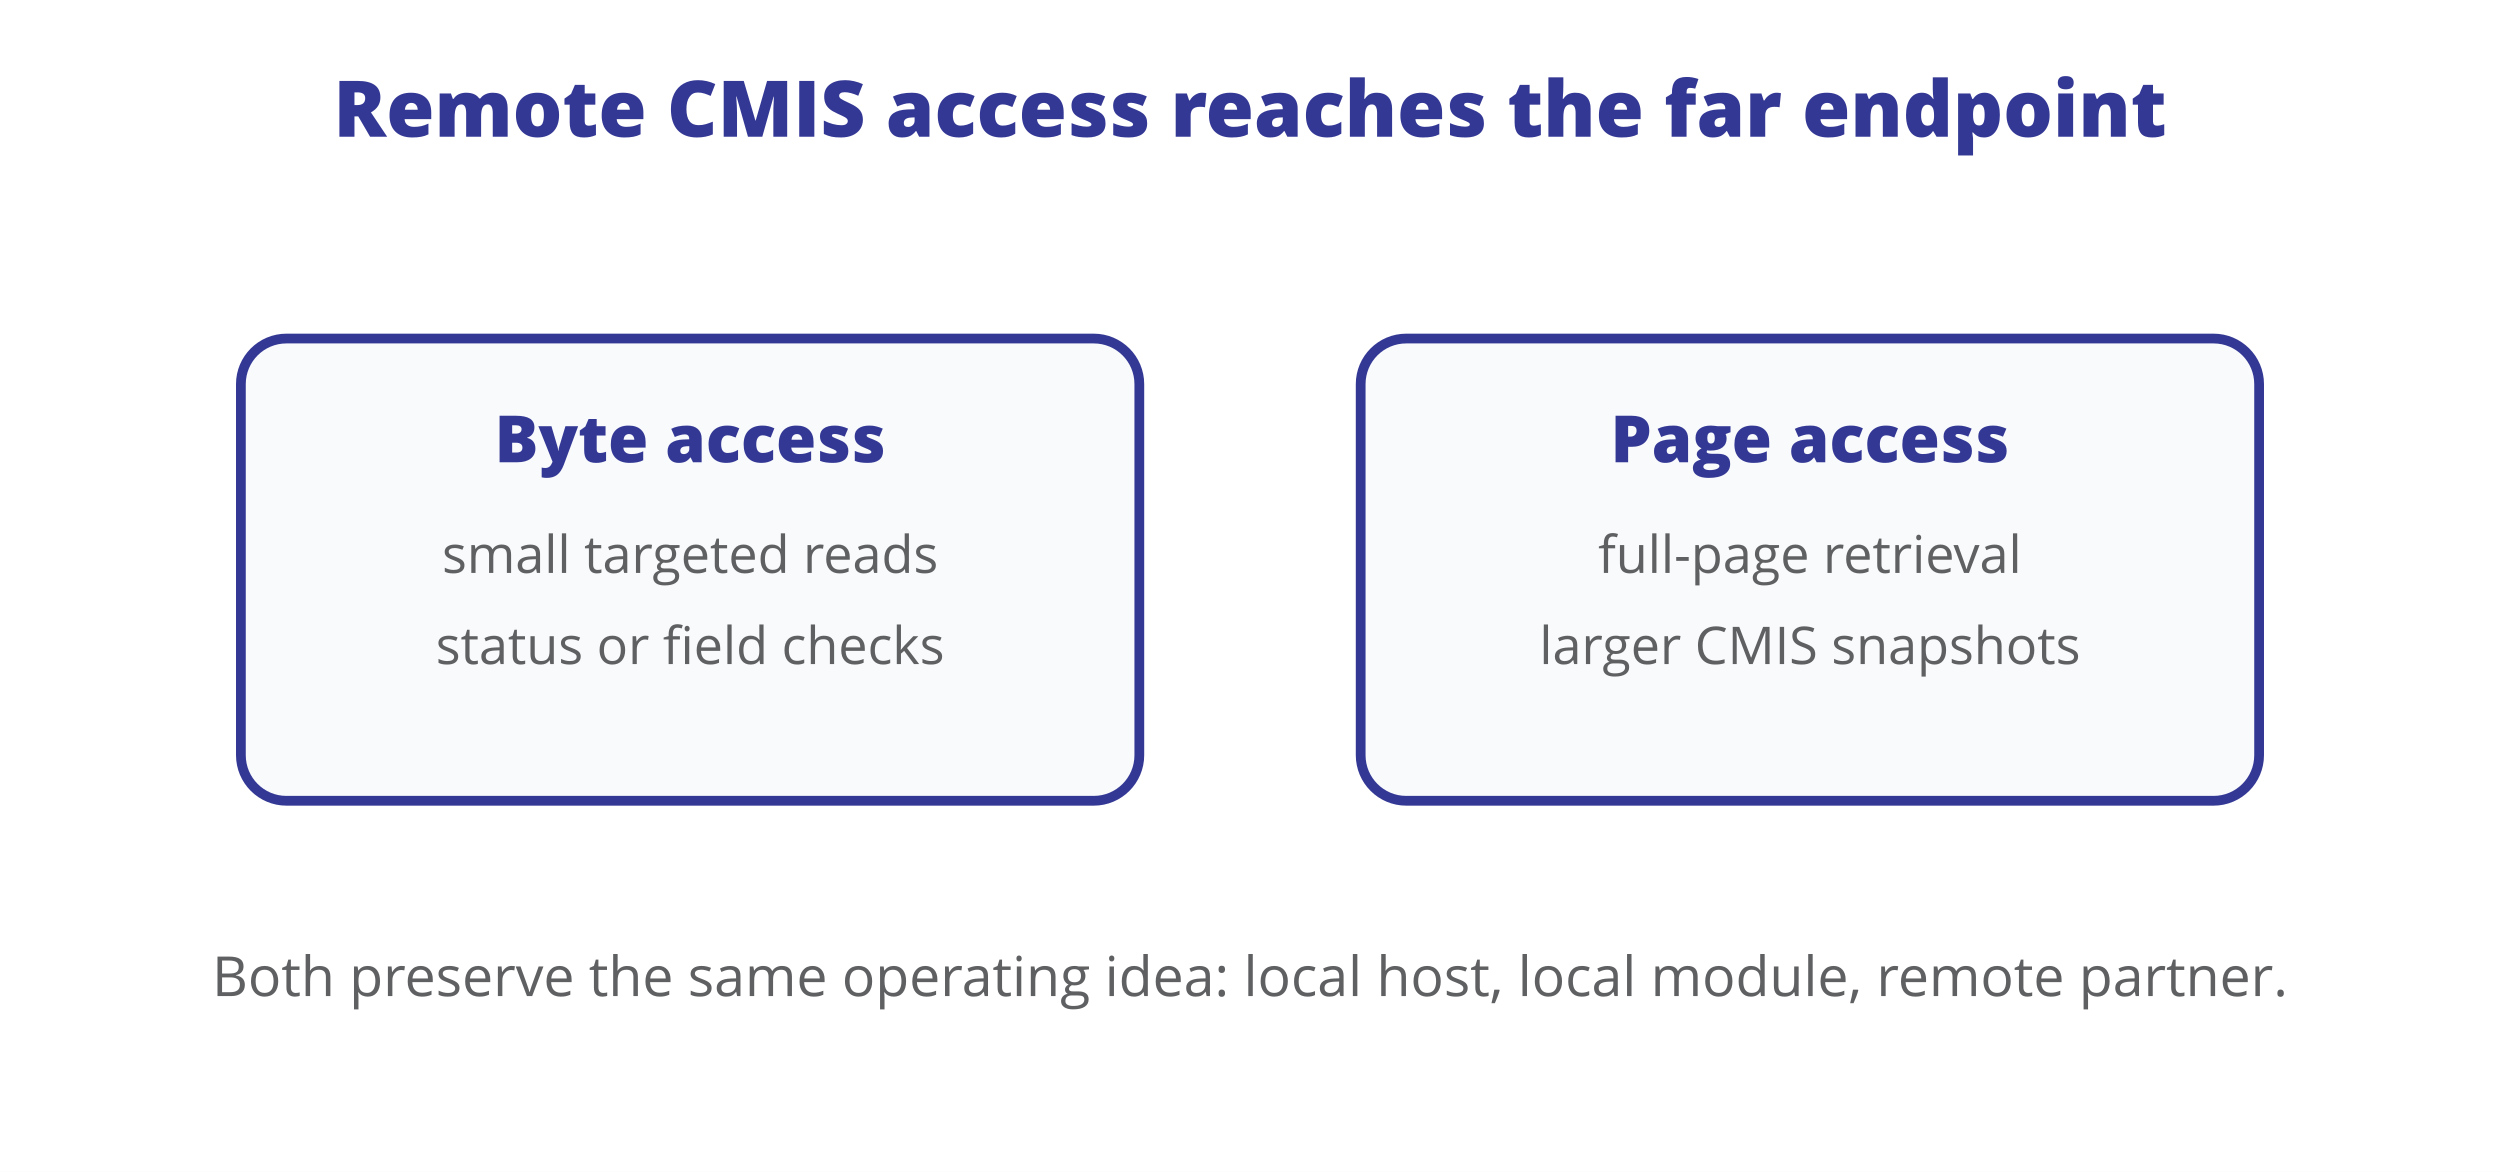
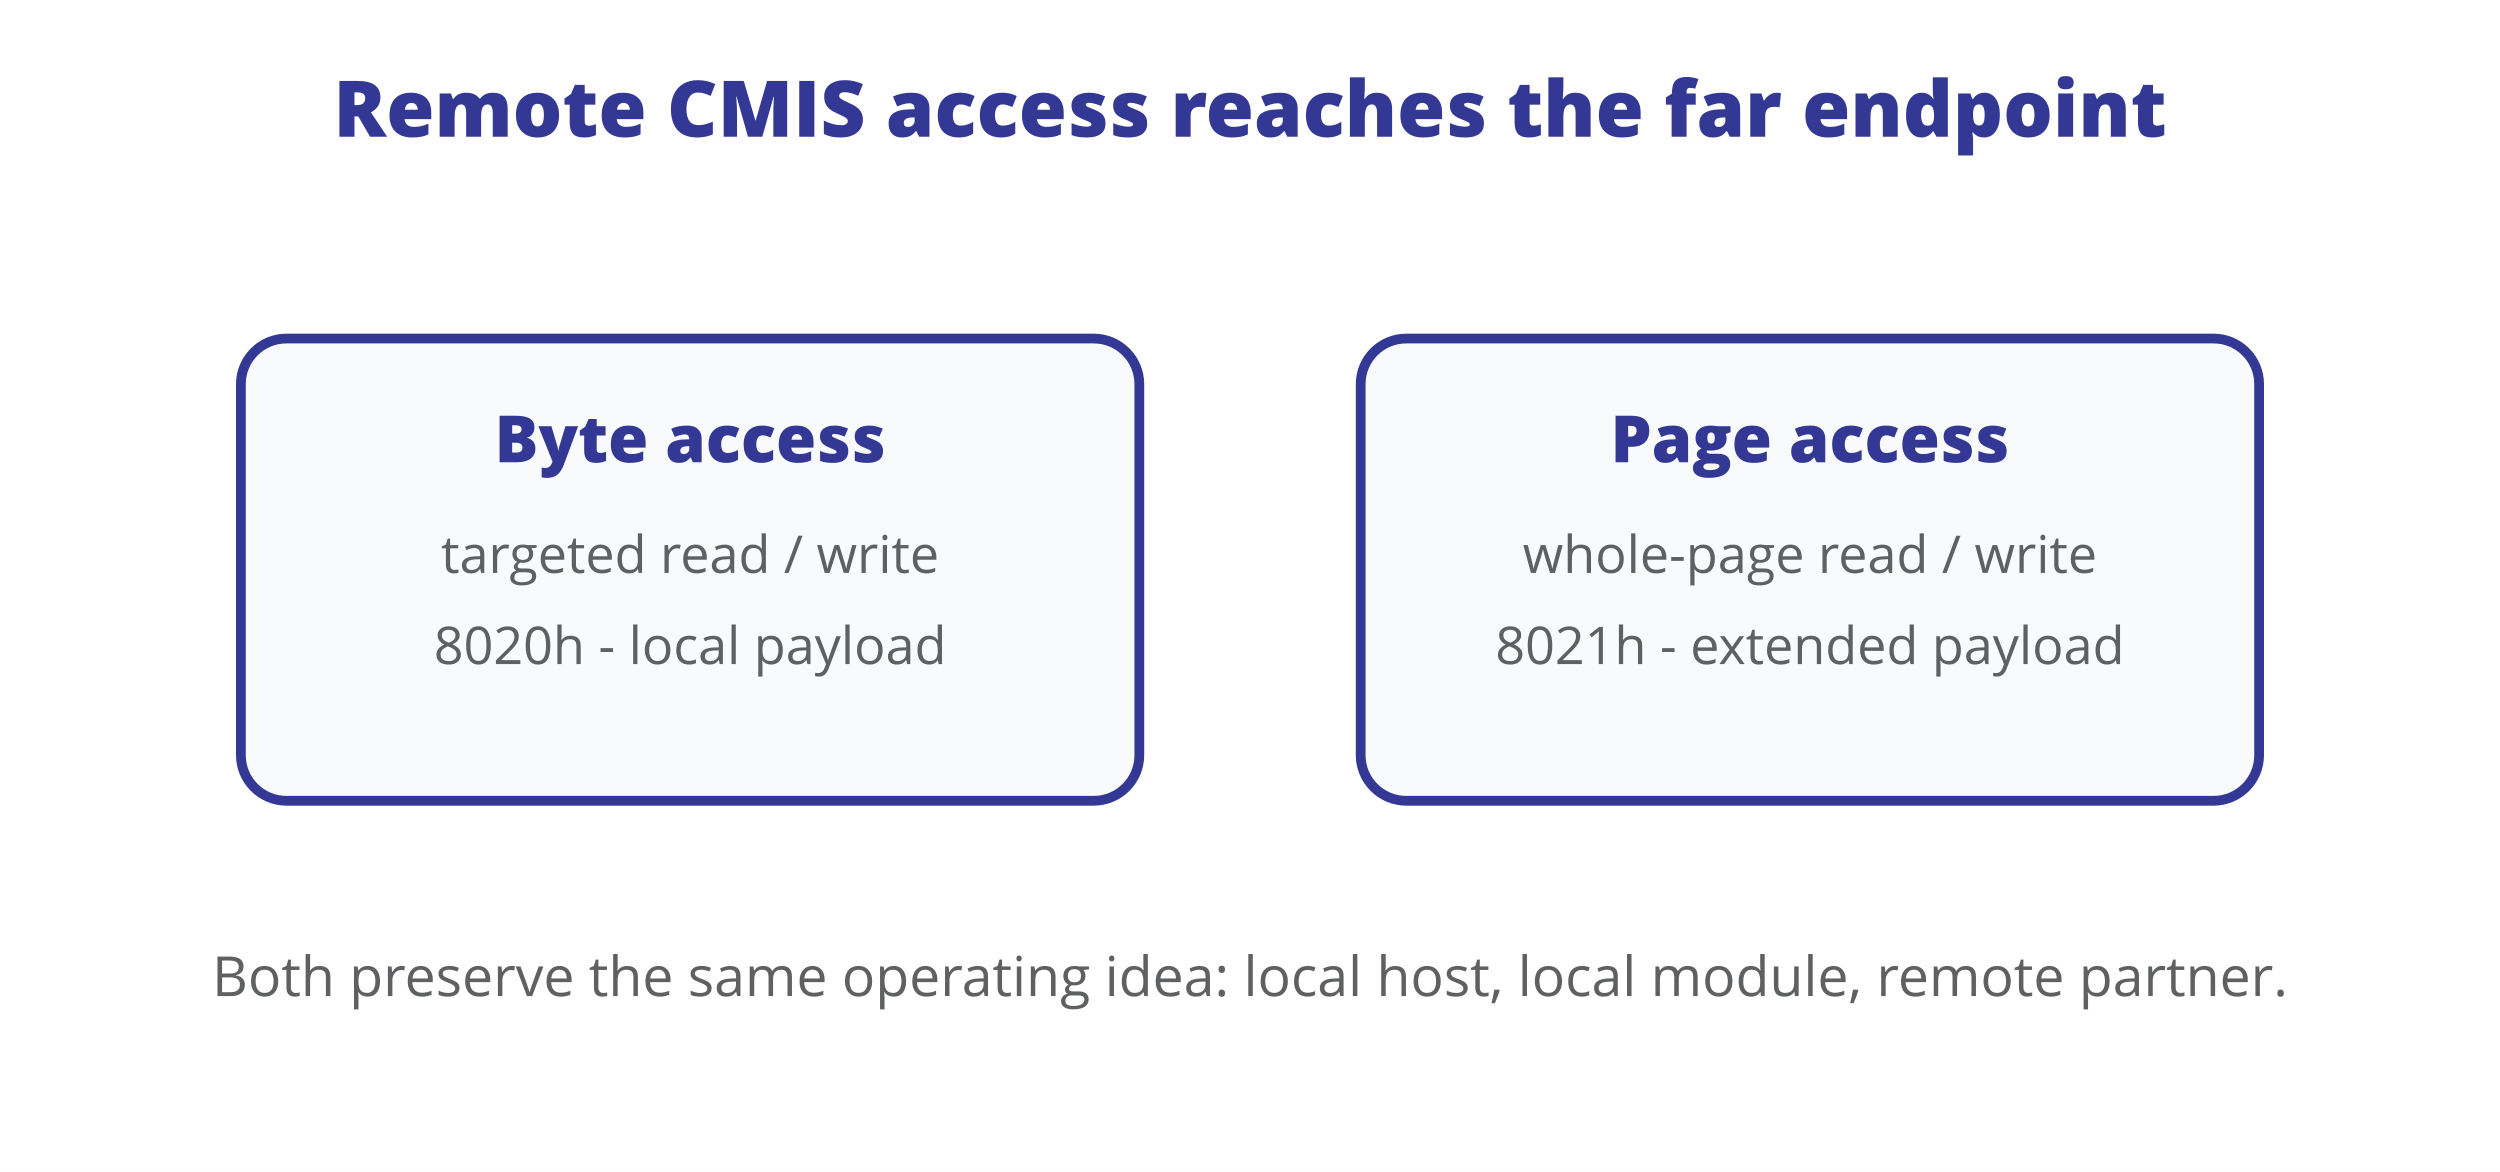
<svg xmlns="http://www.w3.org/2000/svg" viewBox="0 0 768 360" role="img" aria-label="Remote CMIS access">
  <style>text { font-family: "Open Sans", Arial, Helvetica, sans-serif; letter-spacing: 0; }</style>
  <defs>
    <marker id="arrow" markerWidth="10" markerHeight="10" refX="8" refY="3" orient="auto" markerUnits="strokeWidth">
      <path d="M0,0 L9,3 L0,6 Z" fill="#8DC63F" />
    </marker>
  </defs>
  <rect width="768" height="360" fill="#FFFFFF" />
  <text x="384" y="42" text-anchor="middle" font-size="24" font-weight="800" fill="#343895">Remote CMIS access reaches the far endpoint</text>
  <rect x="74" y="104" width="276" height="142" rx="14" fill="#F8FAFC" stroke="#343895" stroke-width="3" />
  <text x="212" y="142" text-anchor="middle" font-size="20" font-weight="800" fill="#343895">Byte access</text>
-   <text x="212" y="176" text-anchor="middle" font-size="16" fill="#5F6062">small targeted reads</text>
-   <text x="212" y="204" text-anchor="middle" font-size="16" fill="#5F6062">status or field checks</text>
+   <text x="212" y="176" text-anchor="middle" font-size="16" fill="#5F6062">targeted read / write</text>
+   <text x="212" y="204" text-anchor="middle" font-size="16" fill="#5F6062">8020h - local payload</text>
  <rect x="418" y="104" width="276" height="142" rx="14" fill="#F8FAFC" stroke="#343895" stroke-width="3" />
  <text x="556" y="142" text-anchor="middle" font-size="20" font-weight="800" fill="#343895">Page access</text>
-   <text x="556" y="176" text-anchor="middle" font-size="16" fill="#5F6062">full-page retrieval</text>
-   <text x="556" y="204" text-anchor="middle" font-size="16" fill="#5F6062">larger CMIS snapshots</text>
+   <text x="556" y="176" text-anchor="middle" font-size="16" fill="#5F6062">whole-page read / write</text>
+   <text x="556" y="204" text-anchor="middle" font-size="16" fill="#5F6062">8021h - extended payload</text>
  <text x="384" y="306" text-anchor="middle" font-size="17" fill="#5F6062">Both preserve the same operating idea: local host, local module, remote partner.</text>
</svg>
